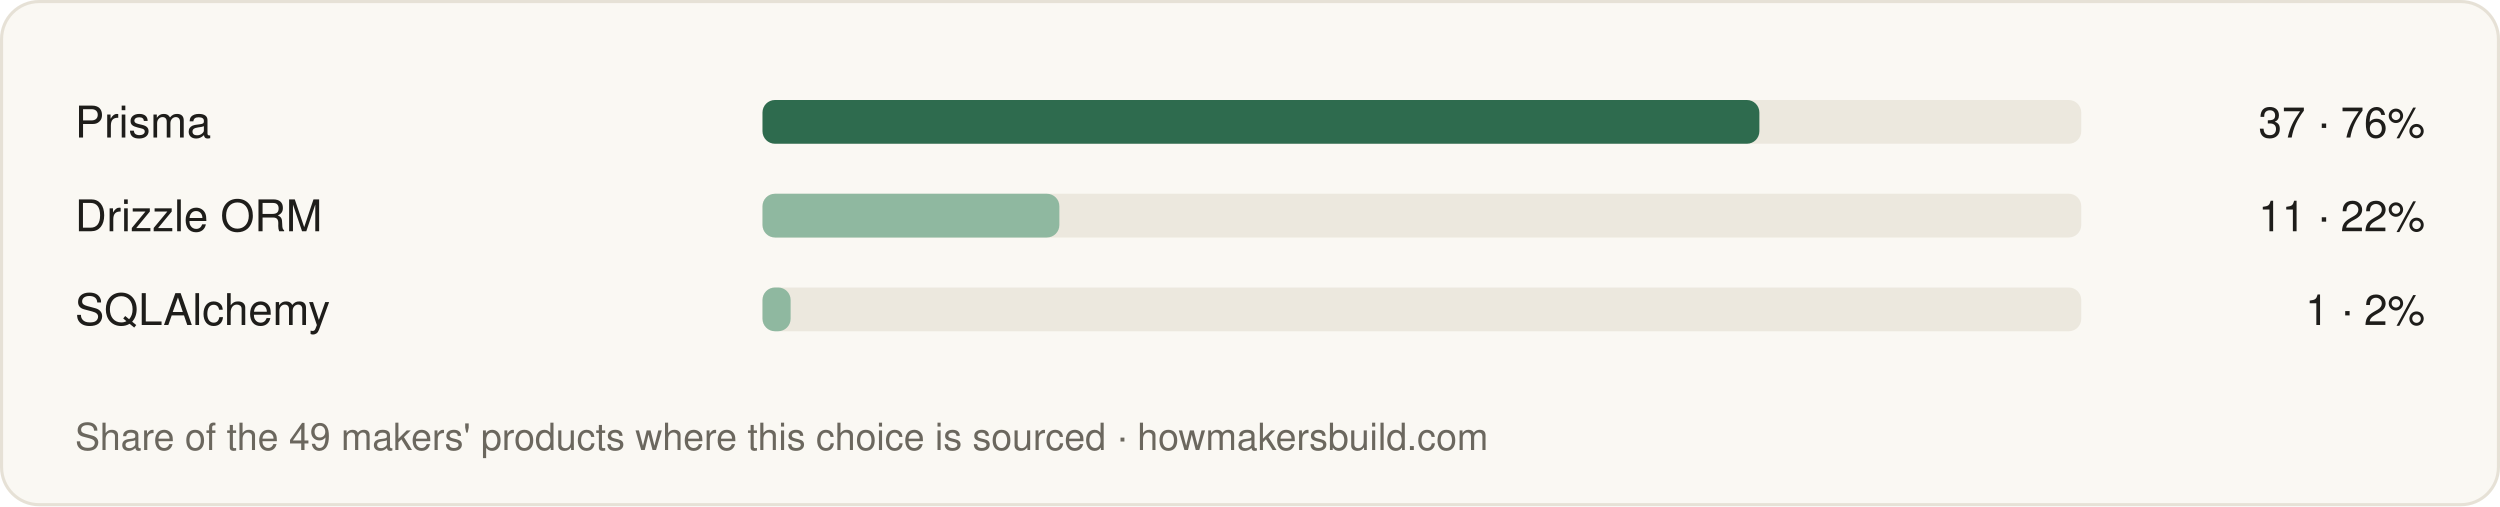
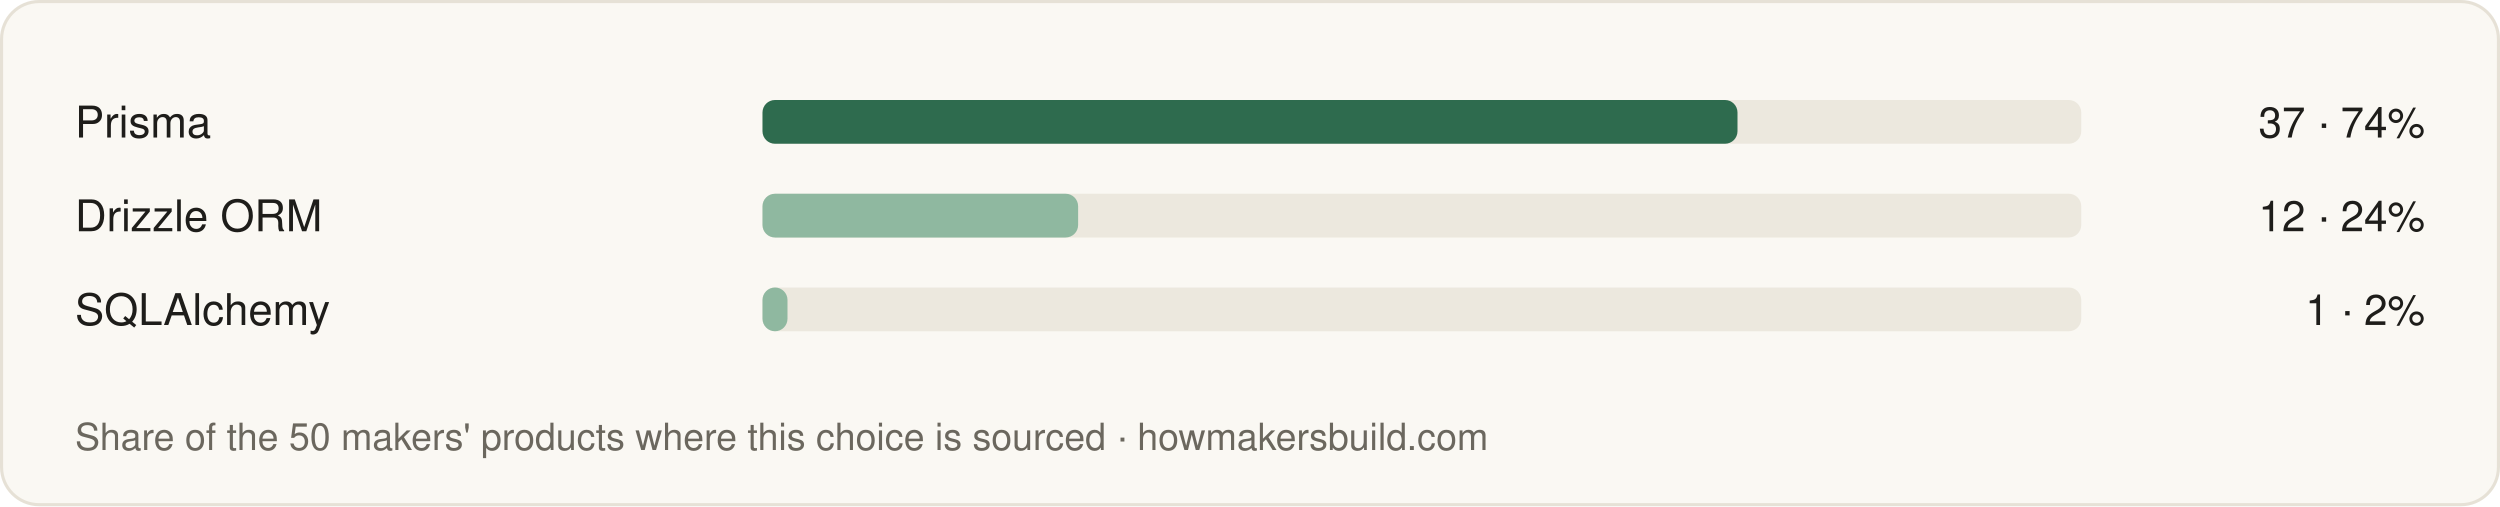
<svg xmlns="http://www.w3.org/2000/svg" width="800" height="162" viewBox="0 0 800 162" font-family="-apple-system, BlinkMacSystemFont, 'Segoe UI', Helvetica, Arial, sans-serif">
  <rect x="0.5" y="0.5" width="799" height="161" rx="12" fill="#faf8f3" stroke="#e6e1d6" />
  <text x="24" y="44" font-size="14" fill="#1e1d1a">Prisma</text>
  <rect x="244" y="32" width="422" height="14" rx="4" fill="#ece8de" />
-   <rect x="244" y="32" width="319" height="14" rx="4" fill="#2e6b4e" />
-   <text x="776" y="44" font-size="13.5" text-anchor="end" fill="#1e1d1a">37 · 76%</text>
+   <rect x="244" y="32" width="312" height="14" rx="4" fill="#2e6b4e" />
+   <text x="776" y="44" font-size="13.5" text-anchor="end" fill="#1e1d1a">37 · 74%</text>
  <text x="24" y="74" font-size="14" fill="#1e1d1a">Drizzle ORM</text>
  <rect x="244" y="62" width="422" height="14" rx="4" fill="#ece8de" />
-   <rect x="244" y="62" width="95" height="14" rx="4" fill="#8fb8a0" />
-   <text x="776" y="74" font-size="13.5" text-anchor="end" fill="#1e1d1a">11 · 22%</text>
+   <rect x="244" y="62" width="101" height="14" rx="4" fill="#8fb8a0" />
+   <text x="776" y="74" font-size="13.5" text-anchor="end" fill="#1e1d1a">12 · 24%</text>
  <text x="24" y="104" font-size="14" fill="#1e1d1a">SQLAlchemy</text>
  <rect x="244" y="92" width="422" height="14" rx="4" fill="#ece8de" />
-   <rect x="244" y="92" width="9" height="14" rx="4" fill="#8fb8a0" />
+   <rect x="244" y="92" width="8" height="14" rx="4" fill="#8fb8a0" />
  <text x="776" y="104" font-size="13.5" text-anchor="end" fill="#1e1d1a">1 · 2%</text>
-   <text x="24" y="144" font-size="12" fill="#6b675e">Share of the 49 makers' products where this choice is sourced · howmakersbuild.com</text>
+   <text x="24" y="144" font-size="12" fill="#6b675e">Share of the 50 makers' products where this choice is sourced · howmakersbuild.com</text>
</svg>
